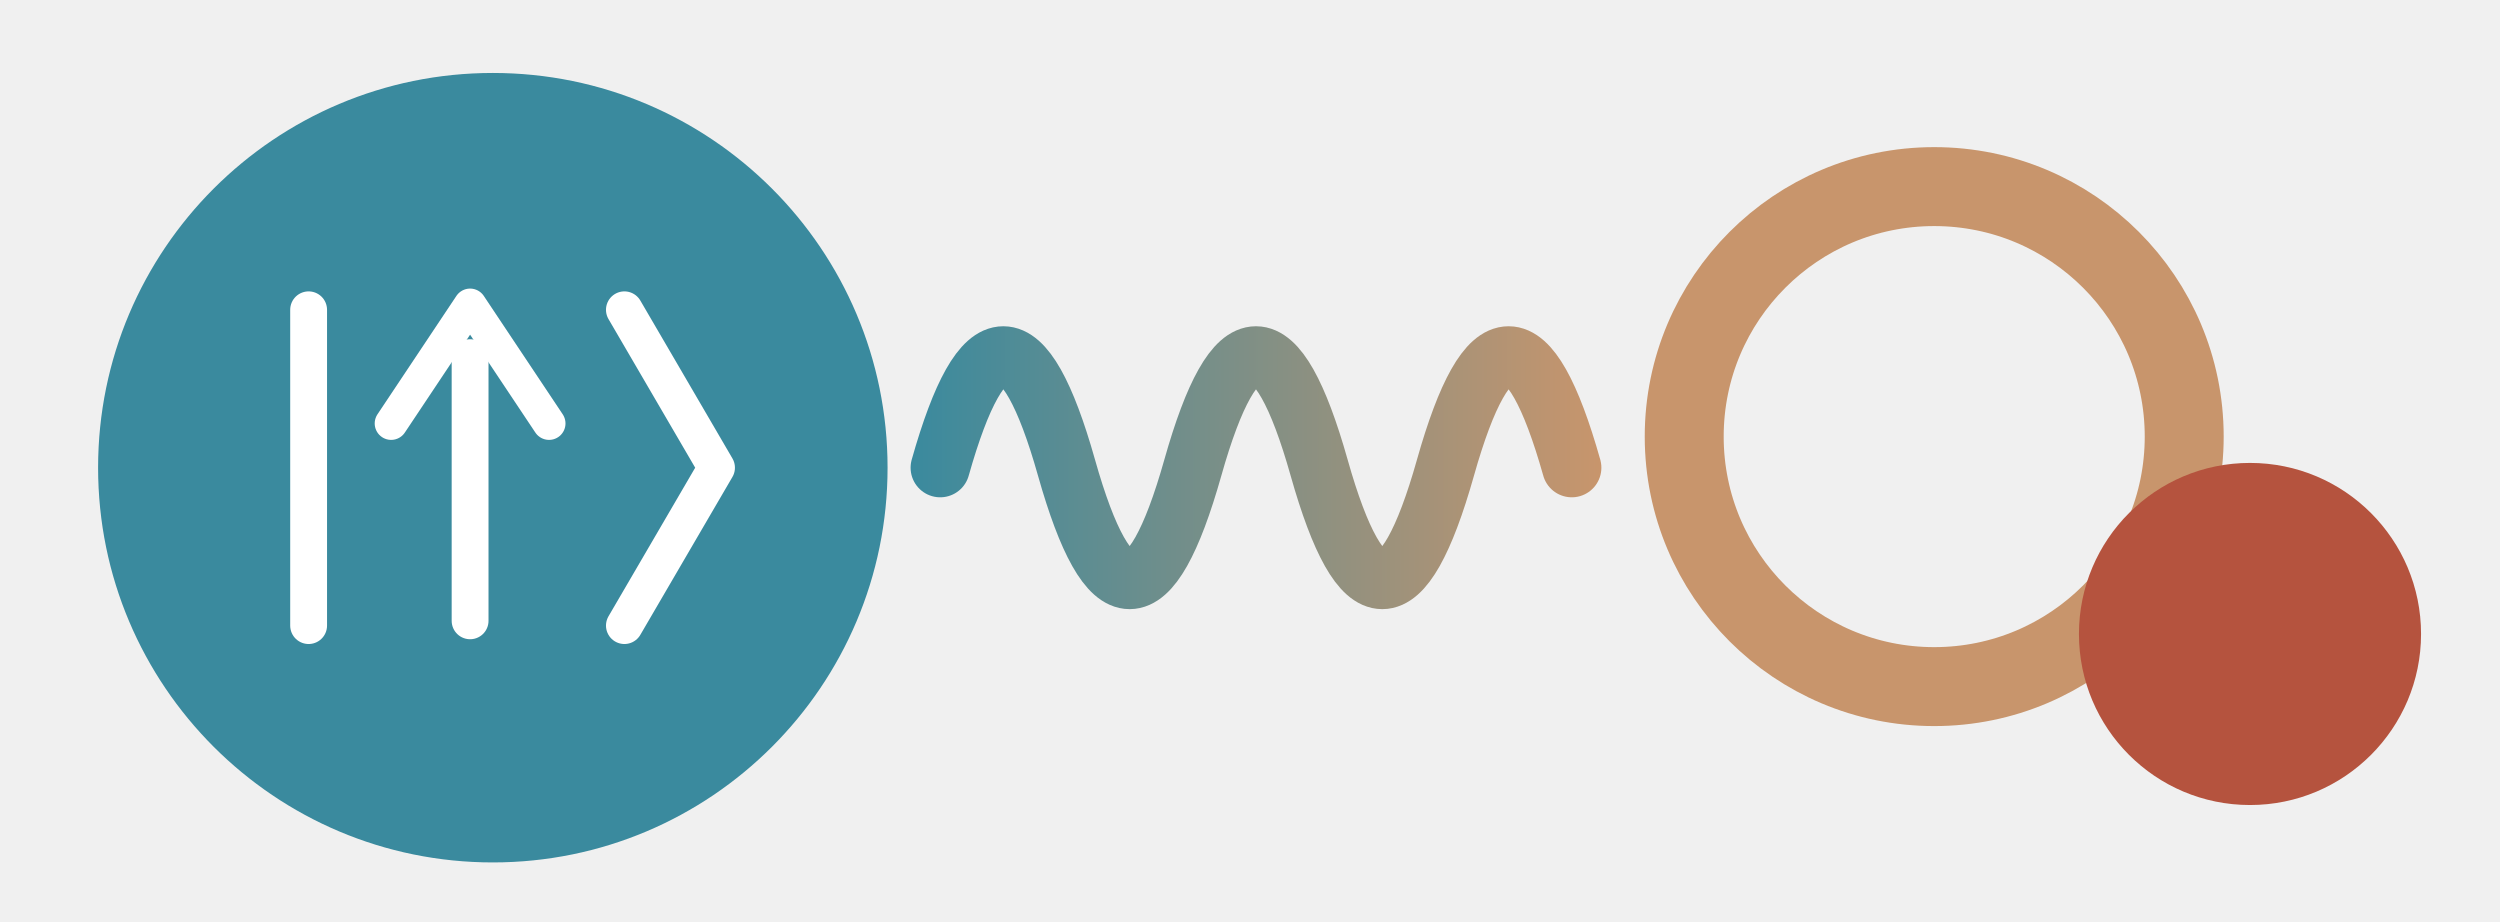
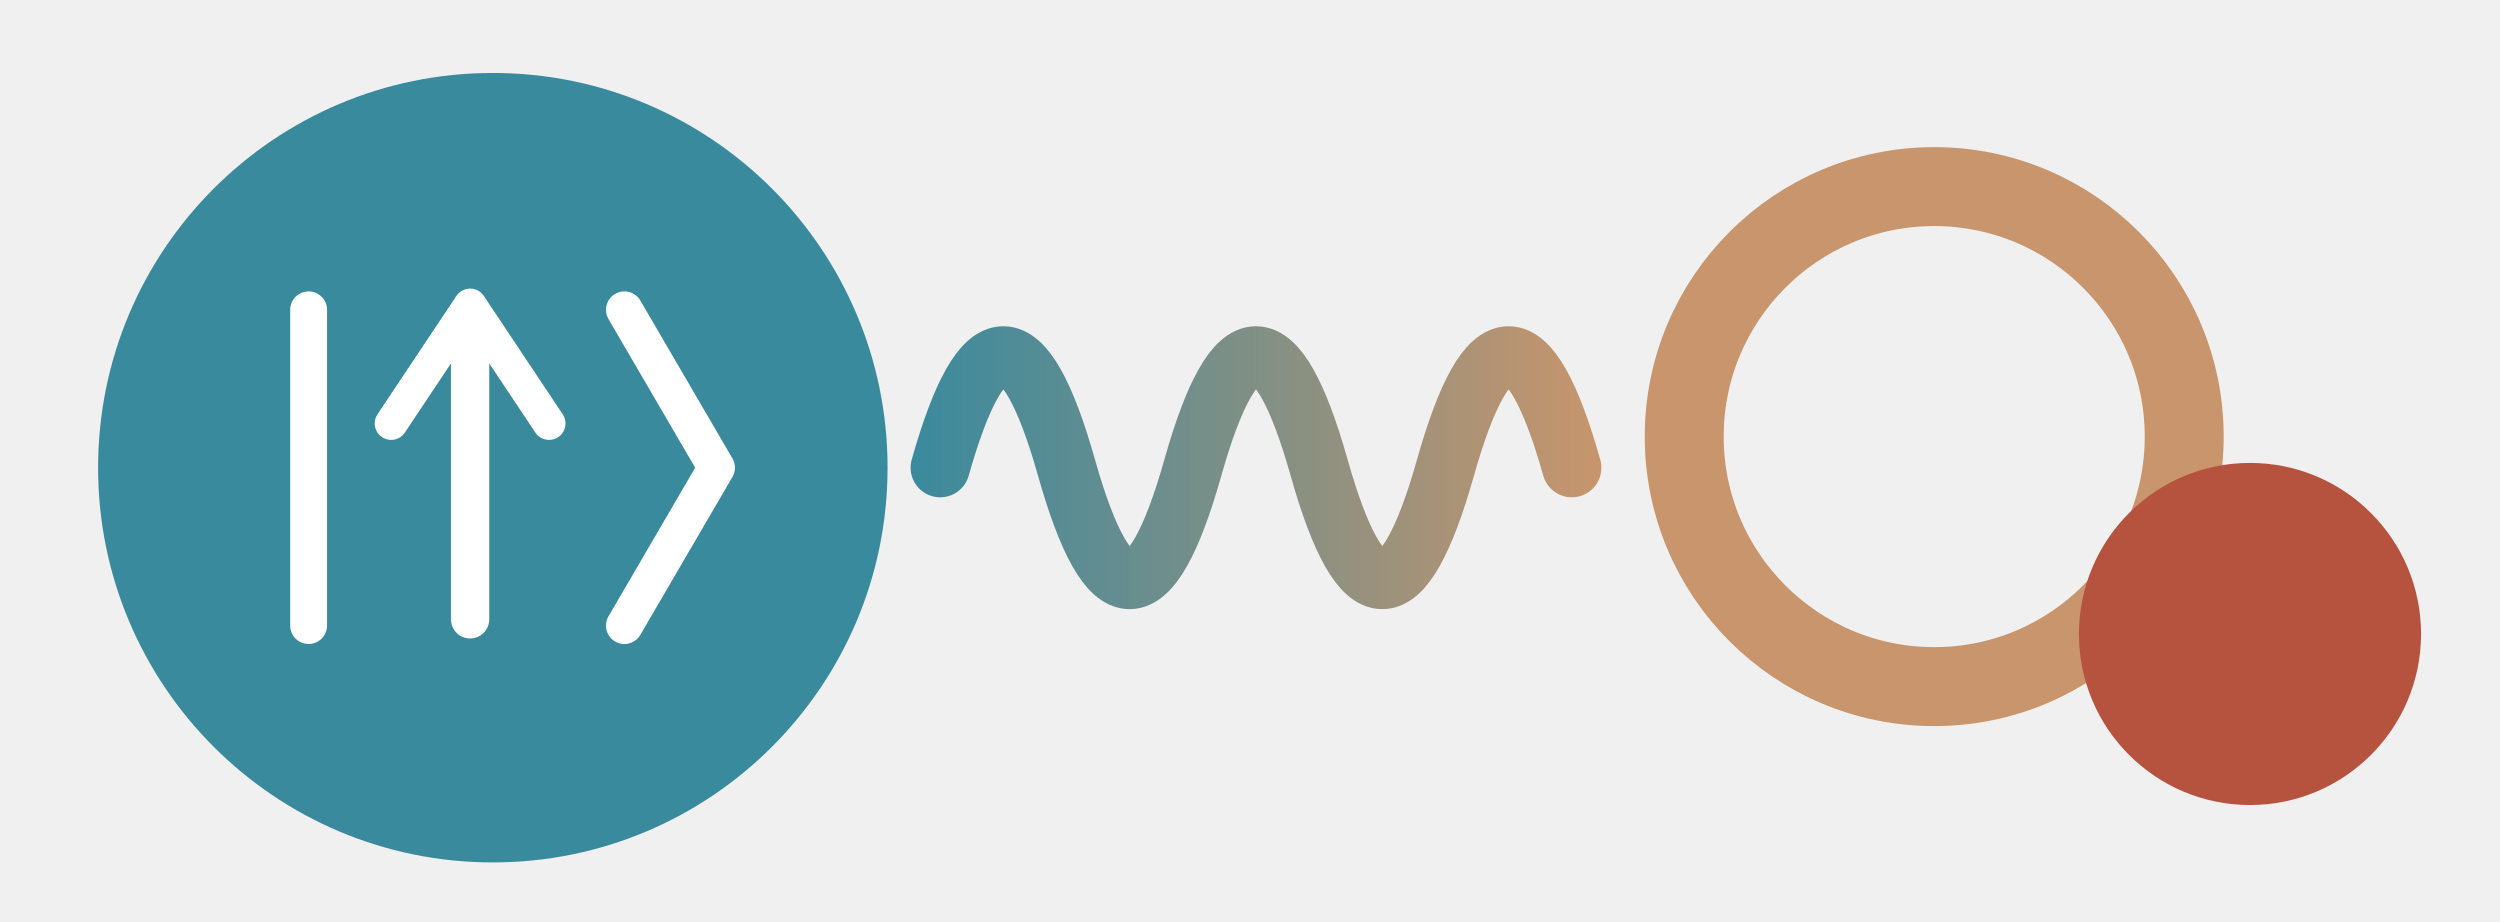
<svg xmlns="http://www.w3.org/2000/svg" viewBox="0 0 190 70" width="380" height="140" version="1.1" id="svg5">
  <defs id="defs2">
    <linearGradient id="coupling" x1="52.315" y1="84.774" x2="85.912" y2="84.774" gradientTransform="matrix(1.562645,0,0,0.6399405,-12.54545,-29.45455)" gradientUnits="userSpaceOnUse">
      <stop offset="0%" style="stop-color:#3a8a9e" id="stop1" />
      <stop offset="100%" style="stop-color:#c8956c" id="stop2" />
    </linearGradient>
  </defs>
  <circle cx="37.455" cy="35.545" r="30" fill="#3a8a9e" id="circle2" />
  <line x1="23.455" y1="23.545" x2="23.455" y2="47.545" stroke="#ffffff" stroke-width="2.8" stroke-linecap="round" id="line2" />
-   <line x1="35.727" y1="47.182" x2="35.727" y2="27.182" stroke="#ffffff" stroke-width="2.8" stroke-linecap="round" id="line3" />
+   <line x1="35.727" y1="47.066" x2="35.727" y2="25.417" stroke="#ffffff" stroke-width="2.913" stroke-linecap="round" id="line3" />
  <polyline points="42,60 48,51 54,60" fill="none" stroke="#ffffff" stroke-width="2.5" stroke-linecap="round" stroke-linejoin="round" id="polyline3" transform="translate(-12.27273,-27.81818)" />
  <path d="m 47.455,23.545 7,12 -7,12" fill="none" stroke="#ffffff" stroke-width="2.8" stroke-linecap="round" stroke-linejoin="round" id="path3" />
  <path d="m 71.455,35.545 q 4.8,-17 9.6,0 4.8,17 9.6,0 4.8,-17 9.6,0 4.8,17 9.6,0 4.8,-17 9.6,0" fill="none" stroke="url(#coupling)" stroke-width="4.5" stroke-linecap="round" id="path4" style="stroke:url(#coupling)" />
  <circle cx="147" cy="33.182" r="19" fill="none" stroke="#c8956c" stroke-width="6" id="circle4" />
  <circle cx="171" cy="48.182" r="13" fill="#b5533e" id="circle5" />
</svg>
